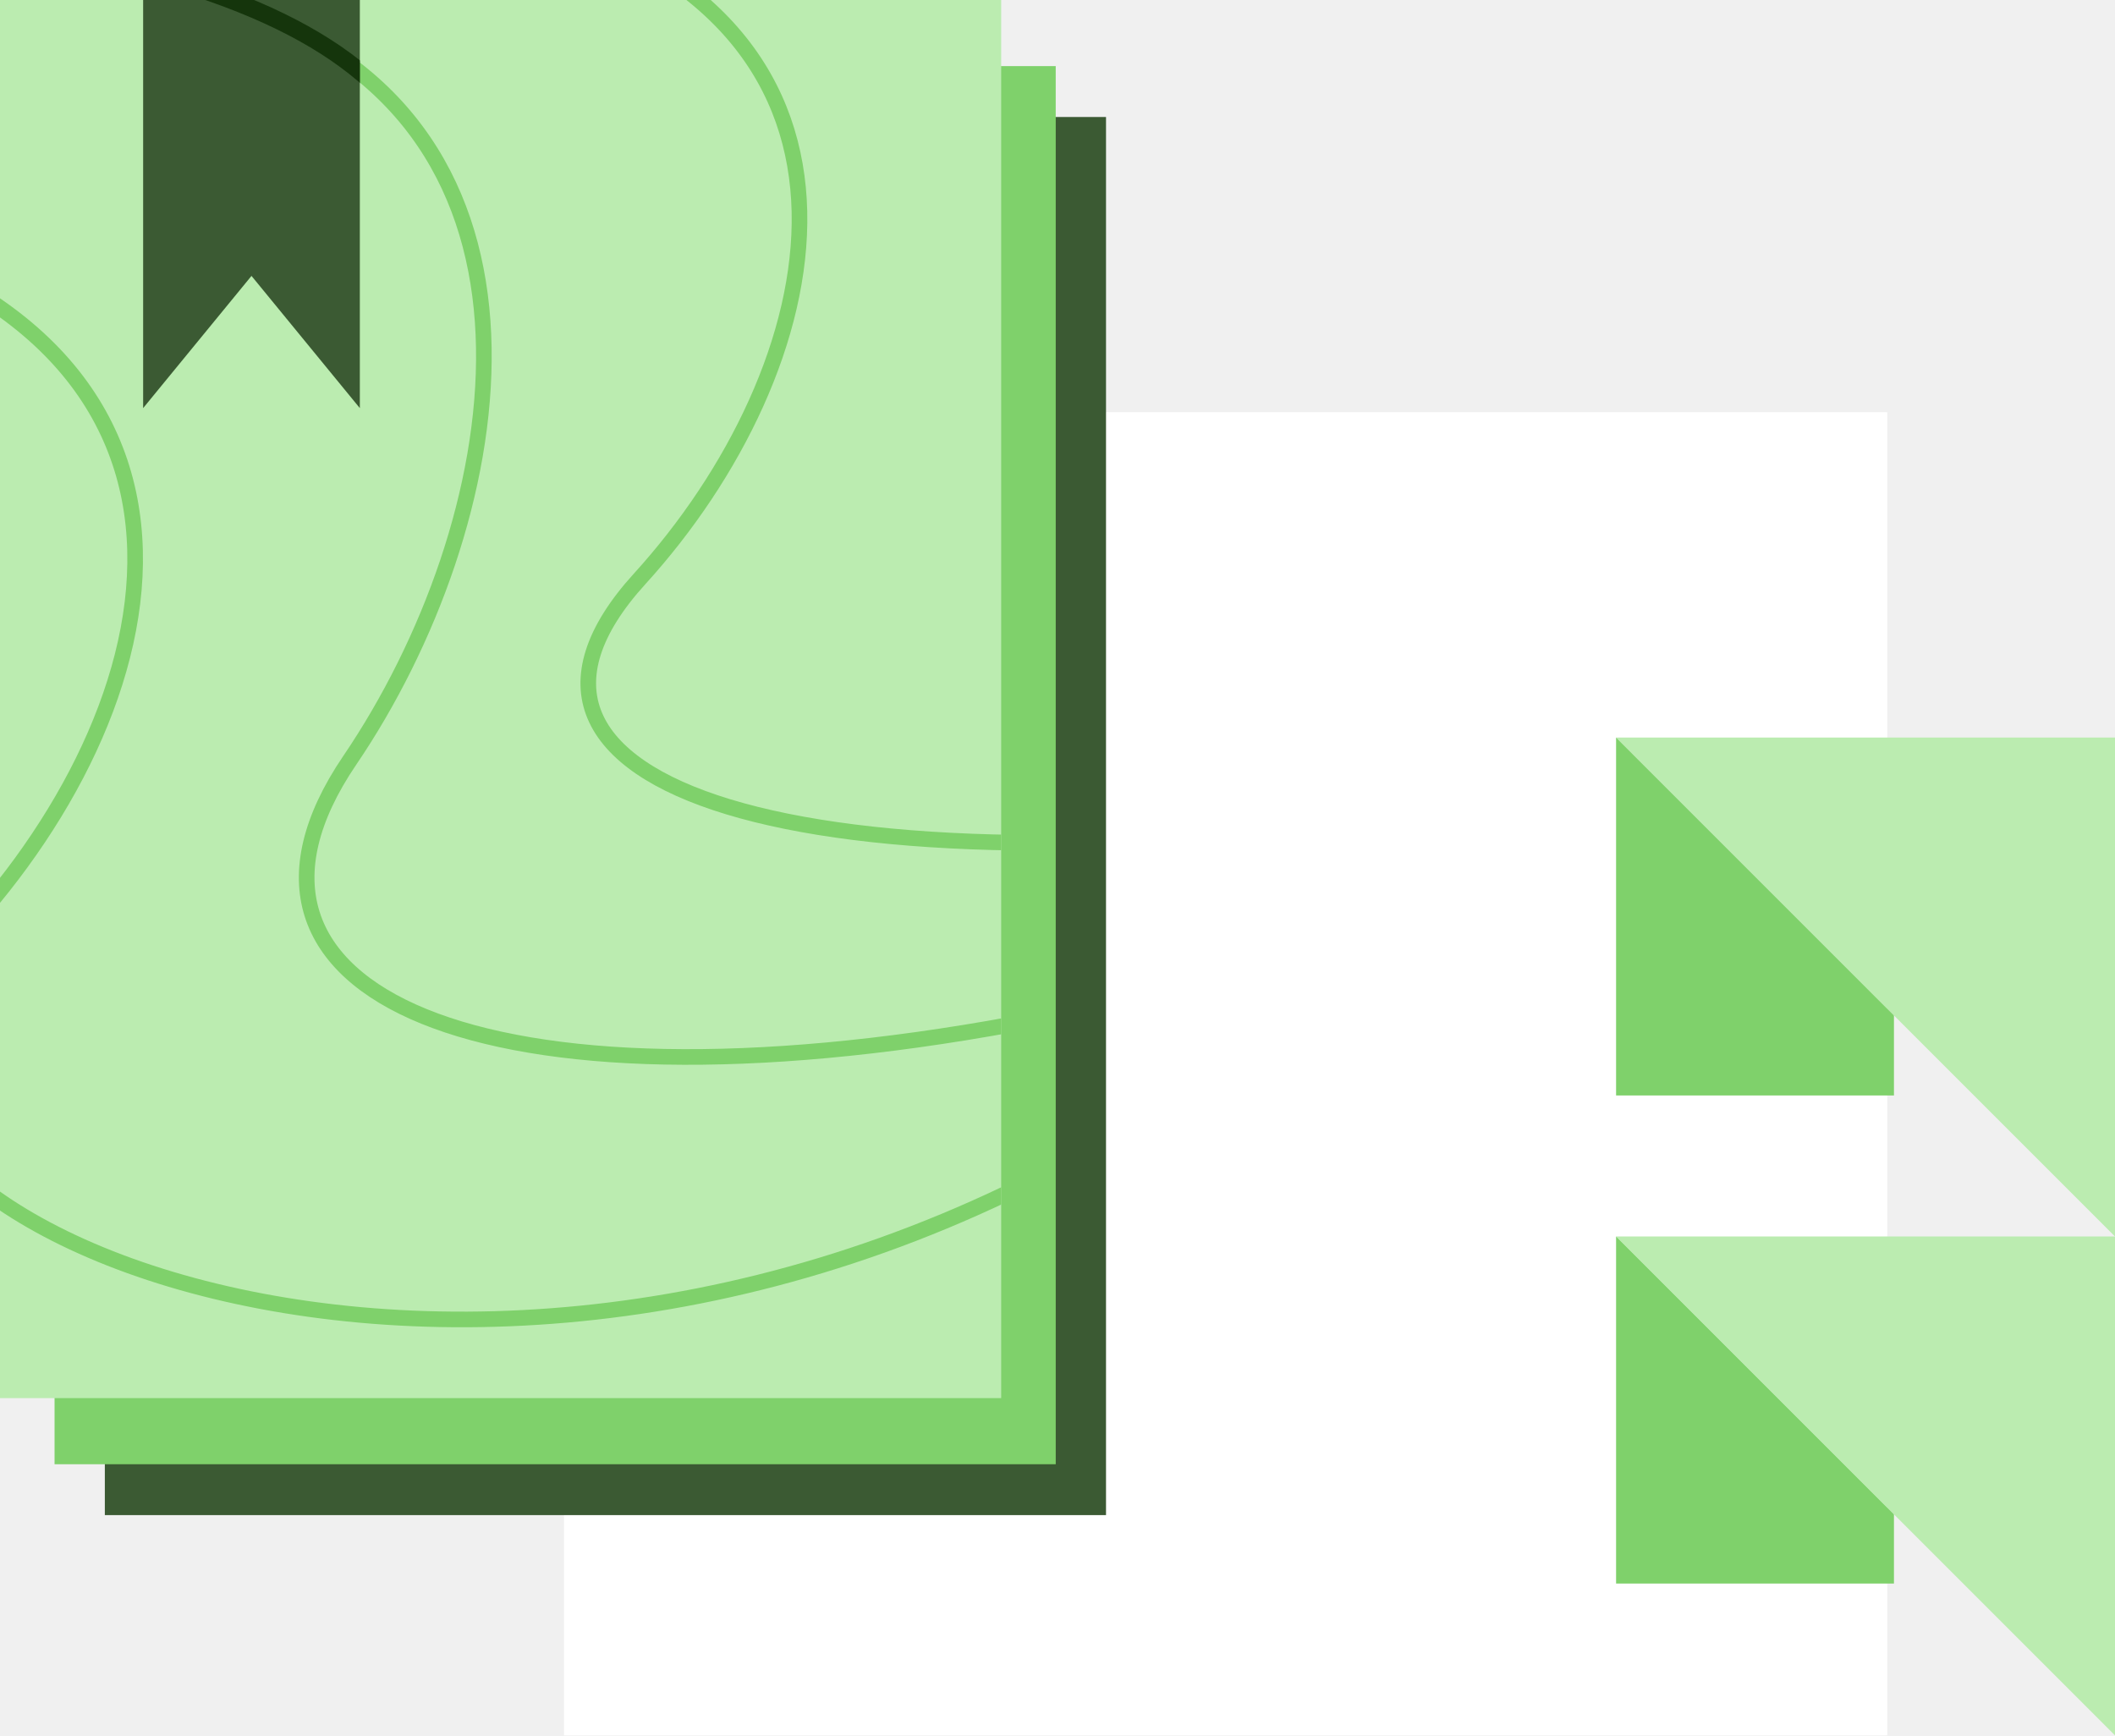
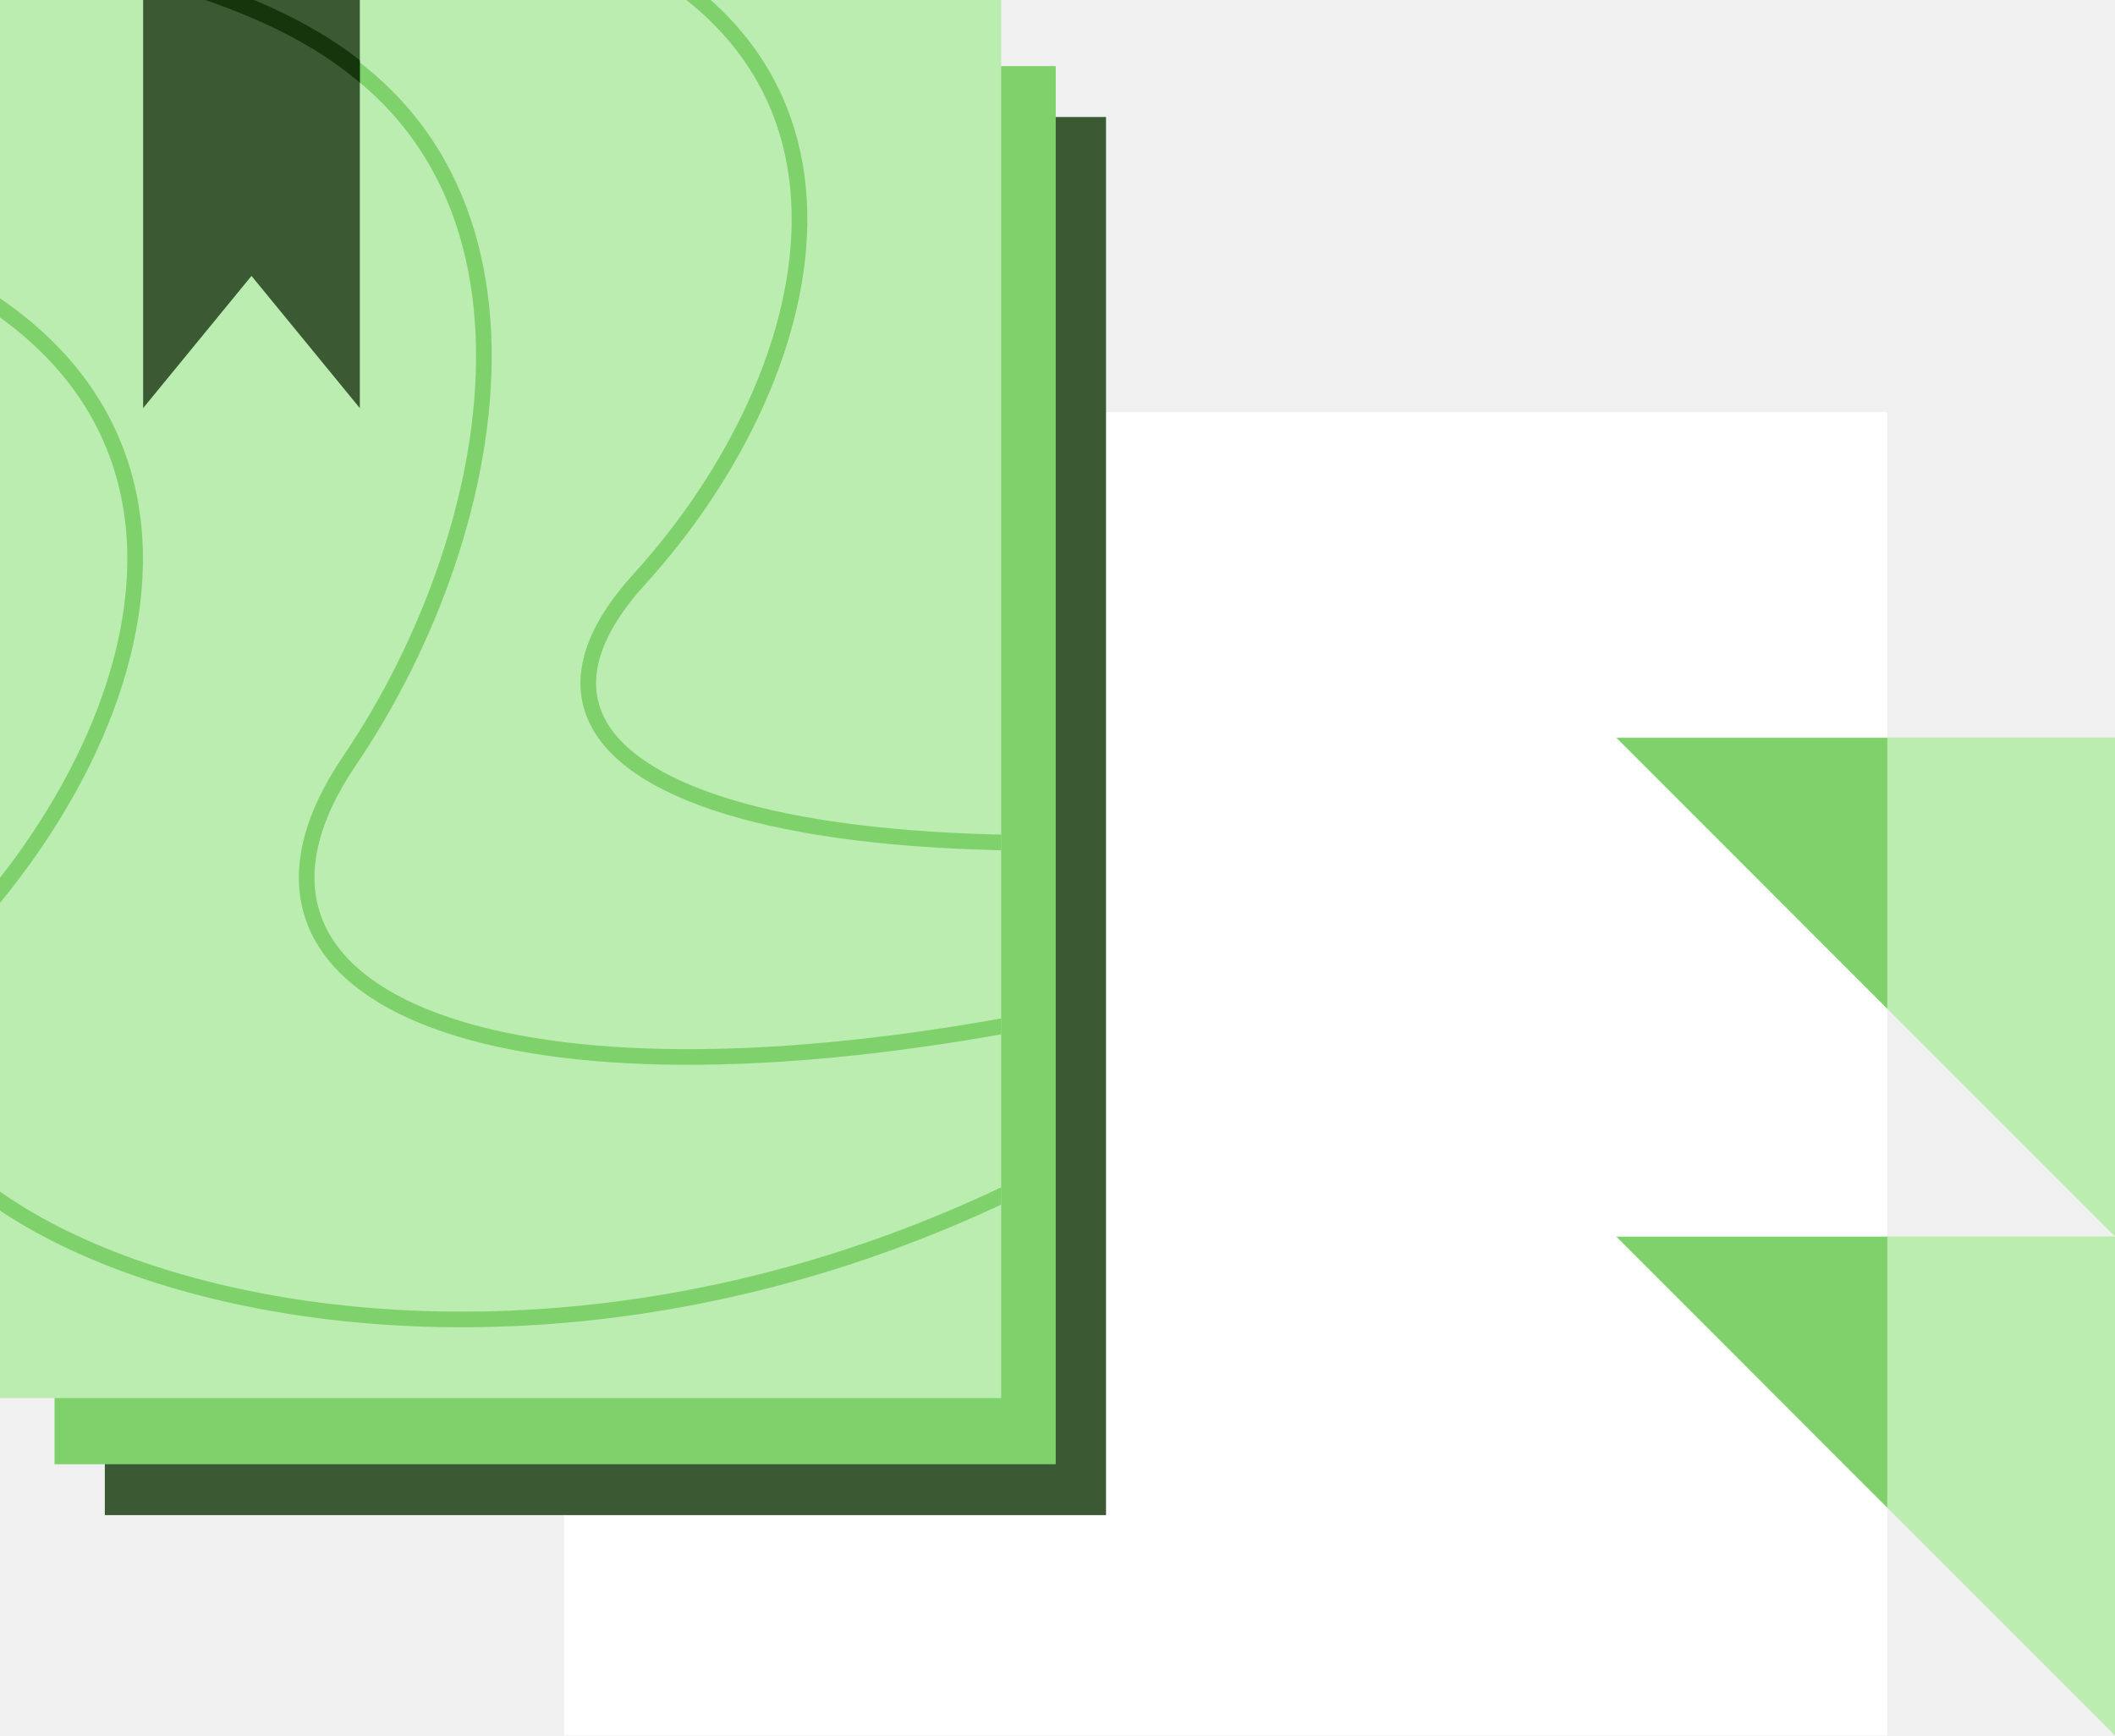
- <svg xmlns="http://www.w3.org/2000/svg" xmlns:xlink="http://www.w3.org/1999/xlink" width="195" height="160" viewBox="0 0 195 160">
+ <svg xmlns="http://www.w3.org/2000/svg" xmlns:xlink="http://www.w3.org/1999/xlink" width="195px" height="160px" viewBox="0 0 195 160" version="1.1">
  <defs>
-     <path id="a" d="M0 128.904h92.307V0H0z" />
-     <path id="c" d="M.447 0v37.627l9.99-12.19 9.989 12.19V0z" />
-     <path id="e" d="M0 0l46 46H0z" />
-     <path id="g" d="M0 0l46 46H0z" />
+     <polygon id="path-1" points="0 128.904 92.307 128.904 92.307 3.92156864e-05 0 3.92156864e-05" />
+     <polygon id="path-3" points="0.447 0 0.447 37.627 10.437 25.438 20.426 37.627 20.426 0" />
+     <polygon id="path-5" points="0 0 46 46 0 46" />
+     <polygon id="path-7" points="0 0 46 46 0 46" />
  </defs>
-   <g fill="none" fill-rule="evenodd">
-     <path fill="#FFF" d="M52 38h122v122H52z" />
-     <path fill="#3B5A33" d="M9.666 139.69h92.307V10.787H9.666z" />
-     <path fill="#7FD16B" d="M5.03 134.999h92.306V6.095H5.03z" />
-     <g>
-       <mask id="b" fill="#fff">
-         <use xlink:href="#a" />
-       </mask>
-       <use fill="#BBECB0" transform="matrix(-1 0 0 1 92.307 0)" xlink:href="#a" />
-       <g stroke="#7FD16B" stroke-width="1.44" mask="url(#b)">
-         <path d="M93.455 94.424c-48.684 8.94-75.87-2.734-61.213-24.315C46.899 48.527 53.284 13.01 24.059 1.495 4.576-6.182 26.808-20.08 90.756-40.2c34.256 83.79 35.155 128.664 2.7 134.624z" />
-         <path d="M131.937 75.017c-58.035 7.958-90.442-2.433-72.97-21.64C76.44 34.167 84.05 2.557 49.212-7.692 25.987-14.523 52.49-26.893 128.72-44.8c40.835 74.574 41.907 114.513 3.217 119.817z" />
-         <path d="M98.537 107.108C37.334 140.291-26.386 109.19-5.32 88.05c21.066-21.14 30.243-55.929-11.761-67.208-28.003-7.52 4.311-23.073 96.944-46.66 53.25 66.496 59.475 110.804 18.674 132.926z" />
+   <g id="Maquettes" stroke="none" stroke-width="1" fill="none" fill-rule="evenodd">
+     <g id="homepage" transform="translate(-581, -1659)">
+       <g id="Group-17" transform="translate(581, 1659)">
+         <g id="icn--reconnu">
+           <path d="" id="Path-11" stroke="#979797" />
+           <g id="Group-12">
+             <rect id="Rectangle-27-Copy" fill="#FFFFFF" x="52" y="38" width="122" height="122" />
+             <g id="Group-9">
+               <polygon id="Fill-1" fill="#3B5A33" points="9.666 139.69 101.973 139.69 101.973 10.787 9.666 10.787" />
+               <polygon id="Fill-2" fill="#7FD16B" points="5.029 134.999 97.336 134.999 97.336 6.095 5.029 6.095" />
+               <g id="Path-7-+-Path-7-+-Path-7-Mask">
+                 <mask id="mask-2" fill="white">
+                   <use xlink:href="#path-1" />
+                 </mask>
+                 <use id="Mask" fill="#BBECB0" transform="translate(46.15343, 64.4518) scale(-1, 1) translate(-46.15343, -64.4518) " xlink:href="#path-1" />
+                 <g id="Group-10" mask="url(#mask-2)" stroke="#7FD16B" stroke-width="1.44">
+                   <g transform="translate(66.17188, 38.7) scale(-1, 1) translate(-66.17188, -38.7) translate(-27.82812, -44.8)" id="Path-7">
+                     <path d="M66.717,139.224 C115.401,148.165 142.587,136.49 127.93,114.909 C113.273,93.327 106.888,57.811 136.113,46.295 C155.596,38.618 133.364,24.72 69.416,4.6 C35.16,88.389 34.261,133.264 66.717,139.224 Z" />
+                     <path d="M28.235,119.817 C86.269,127.775 118.677,117.384 101.205,98.176 C83.733,78.968 76.121,47.358 110.959,37.109 C134.185,30.277 107.682,17.907 31.452,0 C-9.383,74.574 -10.455,114.513 28.235,119.817 Z" />
+                     <path d="M61.635,151.908 C122.838,185.091 186.558,153.99 165.492,132.85 C144.426,111.711 135.249,76.921 177.253,65.642 C205.256,58.122 172.942,42.569 80.309,18.982 C27.058,85.478 20.834,129.786 61.635,151.908 Z" />
+                   </g>
+                 </g>
+               </g>
+               <g id="Path-3" transform="translate(12.75, 0)">
+                 <mask id="mask-4" fill="white">
+                   <use xlink:href="#path-3" />
+                 </mask>
+                 <use id="Mask" fill="#3B5A33" xlink:href="#path-3" />
+                 <path d="M23.593,9.696 C16.952,1.818 3.091,-3.387 -17.991,-5.919" stroke="#15350C" stroke-width="1.6" mask="url(#mask-4)" />
+               </g>
+             </g>
+             <g id="Rectangle" transform="translate(149, 114)">
+               <mask id="mask-6" fill="white">
+                 <use xlink:href="#path-5" />
+               </mask>
+               <use id="Mask" fill="#BBECB0" transform="translate(23, 23) scale(-1, -1) translate(-23, -23) " xlink:href="#path-5" />
+             </g>
+             <g id="Rectangle-Copy" transform="translate(149, 68)">
+               <mask id="mask-8" fill="white">
+                 <use xlink:href="#path-7" />
+               </mask>
+               <use id="Mask" fill="#BBECB0" transform="translate(23, 23) scale(-1, -1) translate(-23, -23) " xlink:href="#path-7" />
+             </g>
+           </g>
+           <polygon id="Path-4" fill="#7FD16B" points="174.004 138.994 174.004 114.03 149.054 114.03" />
+           <polygon id="Path-4" fill="#7FD16B" points="174.004 92.994 174.004 68.03 149.054 68.03" />
+         </g>
      </g>
-     </g>
-     <g transform="translate(12.75)">
-       <mask id="d" fill="#fff">
-         <use xlink:href="#c" />
-       </mask>
-       <use fill="#3B5A33" xlink:href="#c" />
-       <path stroke="#15350C" stroke-width="1.6" d="M23.593 9.696C16.952 1.818 3.09-3.387-17.991-5.92" mask="url(#d)" />
-     </g>
-     <g transform="translate(149 114)">
-       <mask id="f" fill="#fff">
-         <use xlink:href="#e" />
-       </mask>
-       <use fill="#BBECB0" transform="rotate(180 23 23)" xlink:href="#e" />
-       <path fill="#7FD16B" d="M-6.897-7.931H25.62V32H-6.897z" mask="url(#f)" />
-     </g>
-     <g transform="translate(149 68)">
-       <mask id="h" fill="#fff">
-         <use xlink:href="#g" />
-       </mask>
-       <use fill="#BBECB0" transform="rotate(180 23 23)" xlink:href="#g" />
-       <path fill="#7FD16B" d="M-6.897-7.931H25.62V33H-6.897z" mask="url(#h)" />
    </g>
  </g>
</svg>
